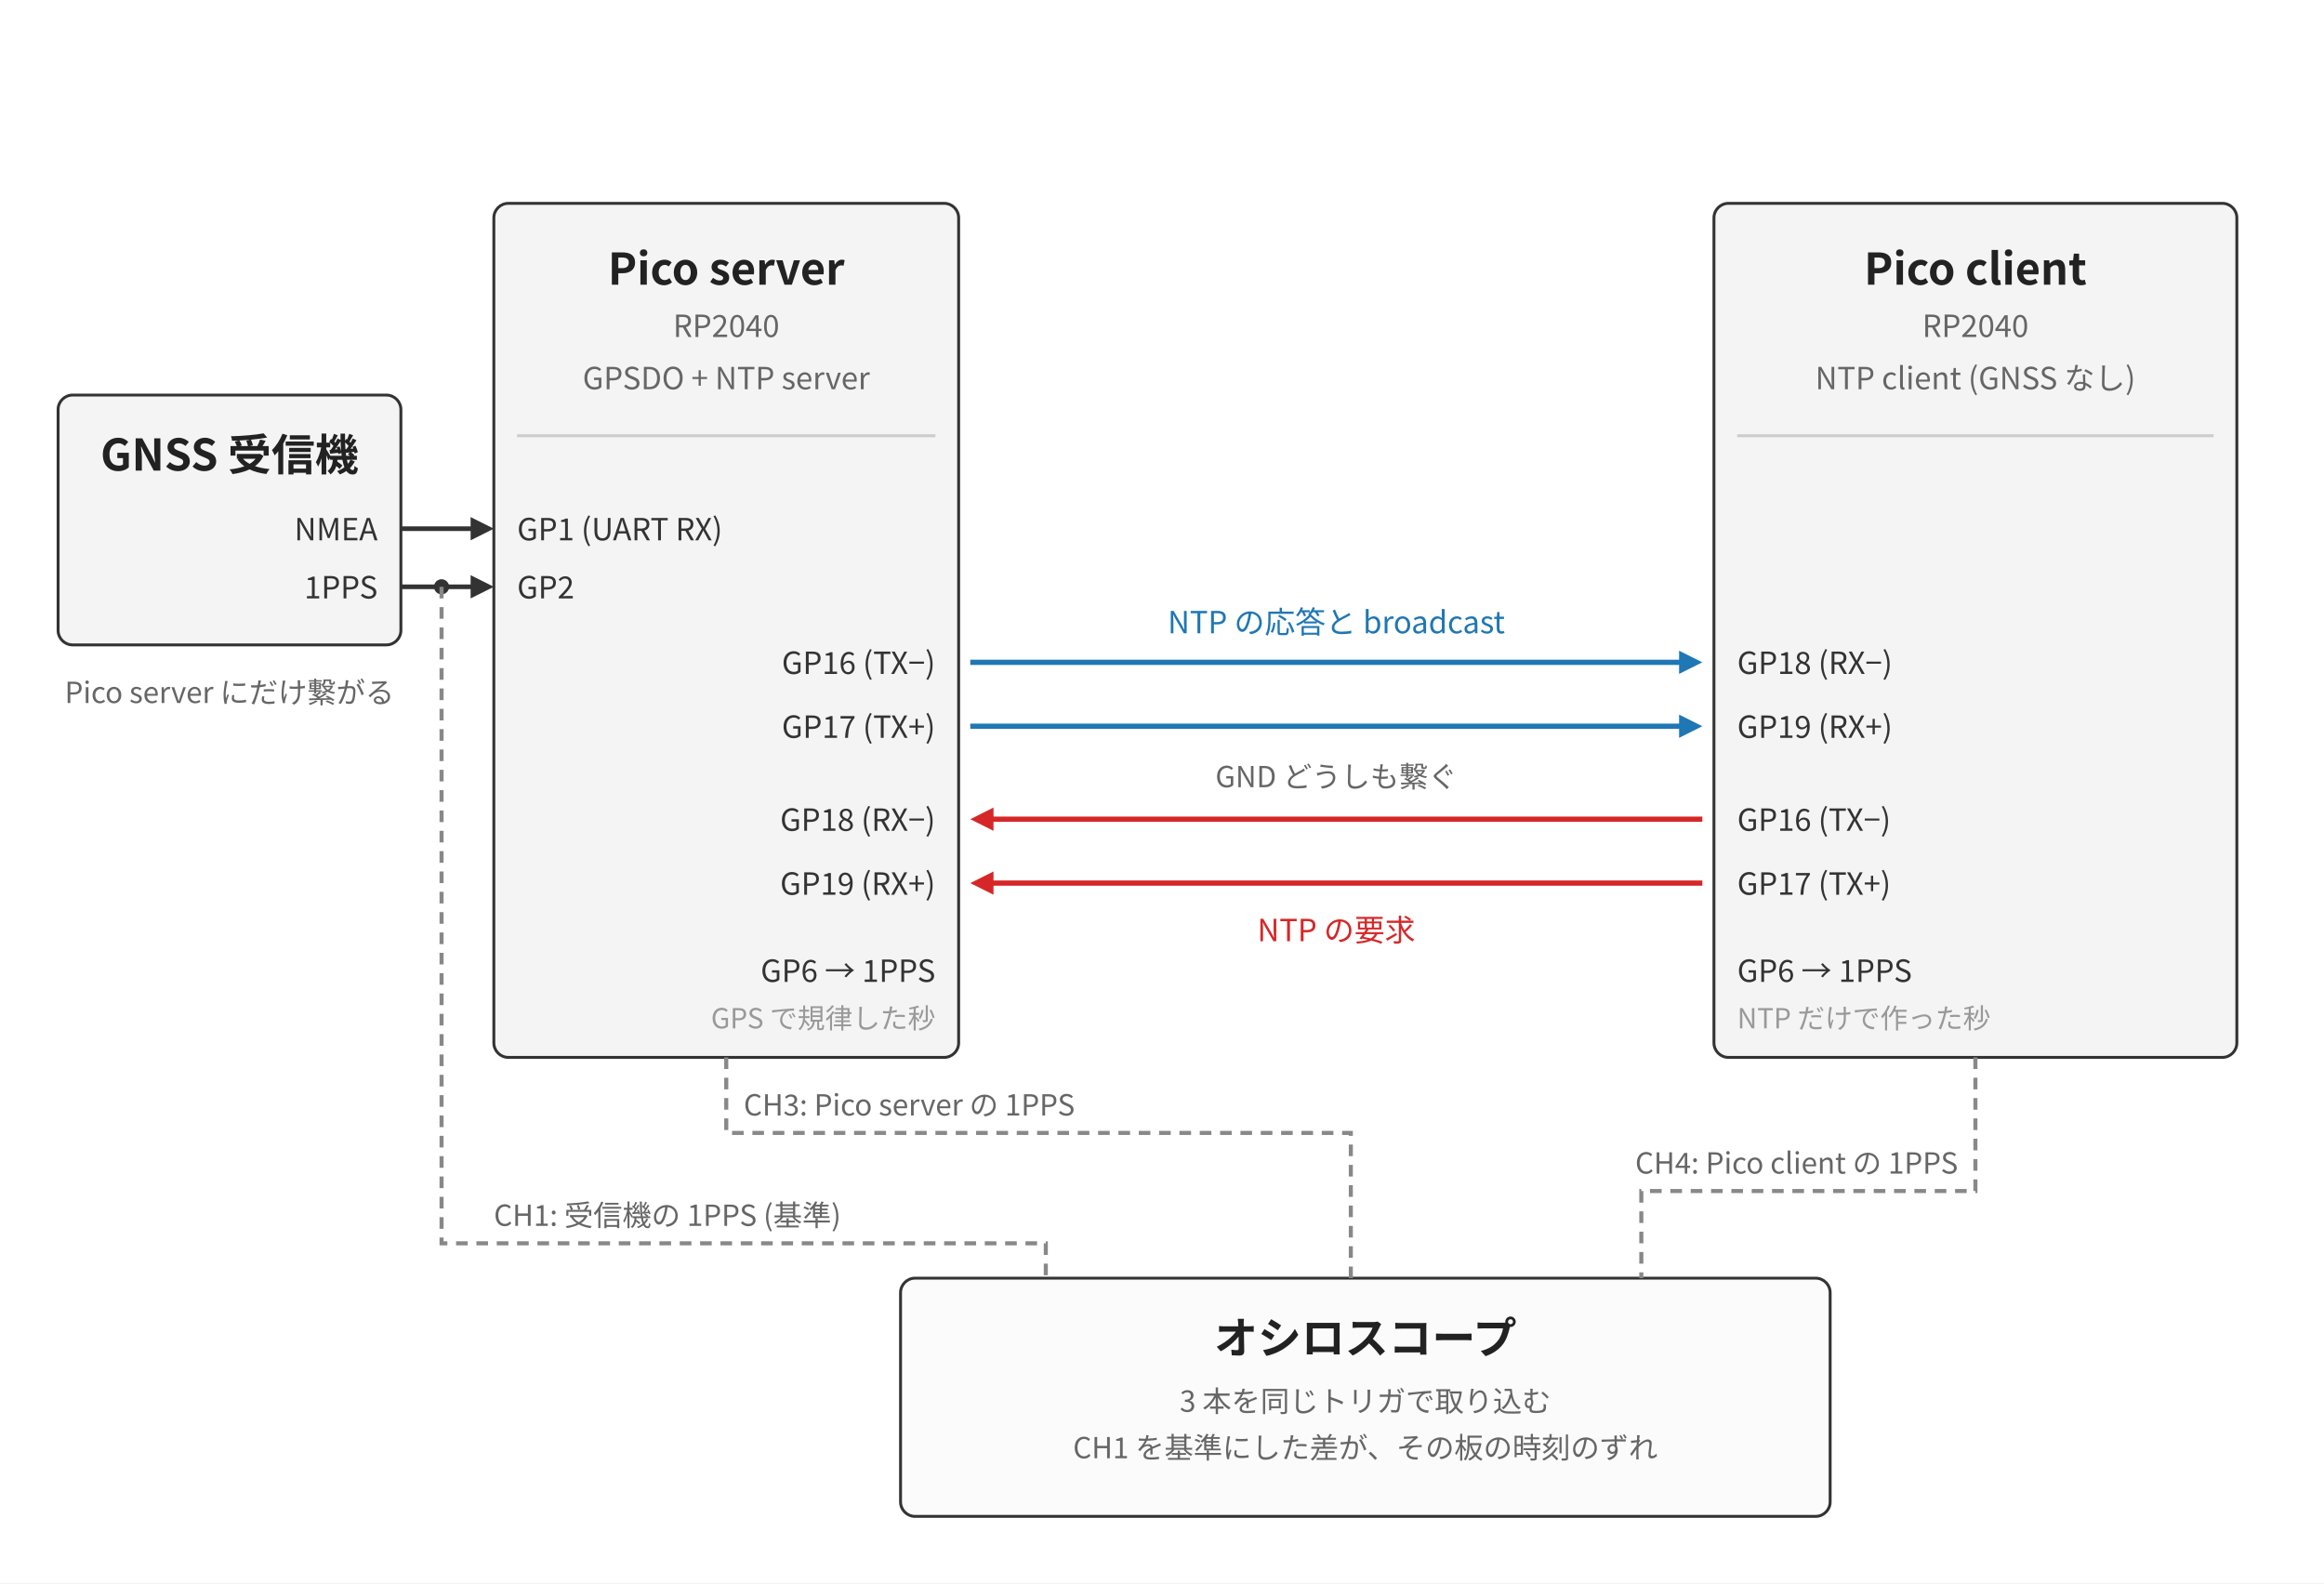
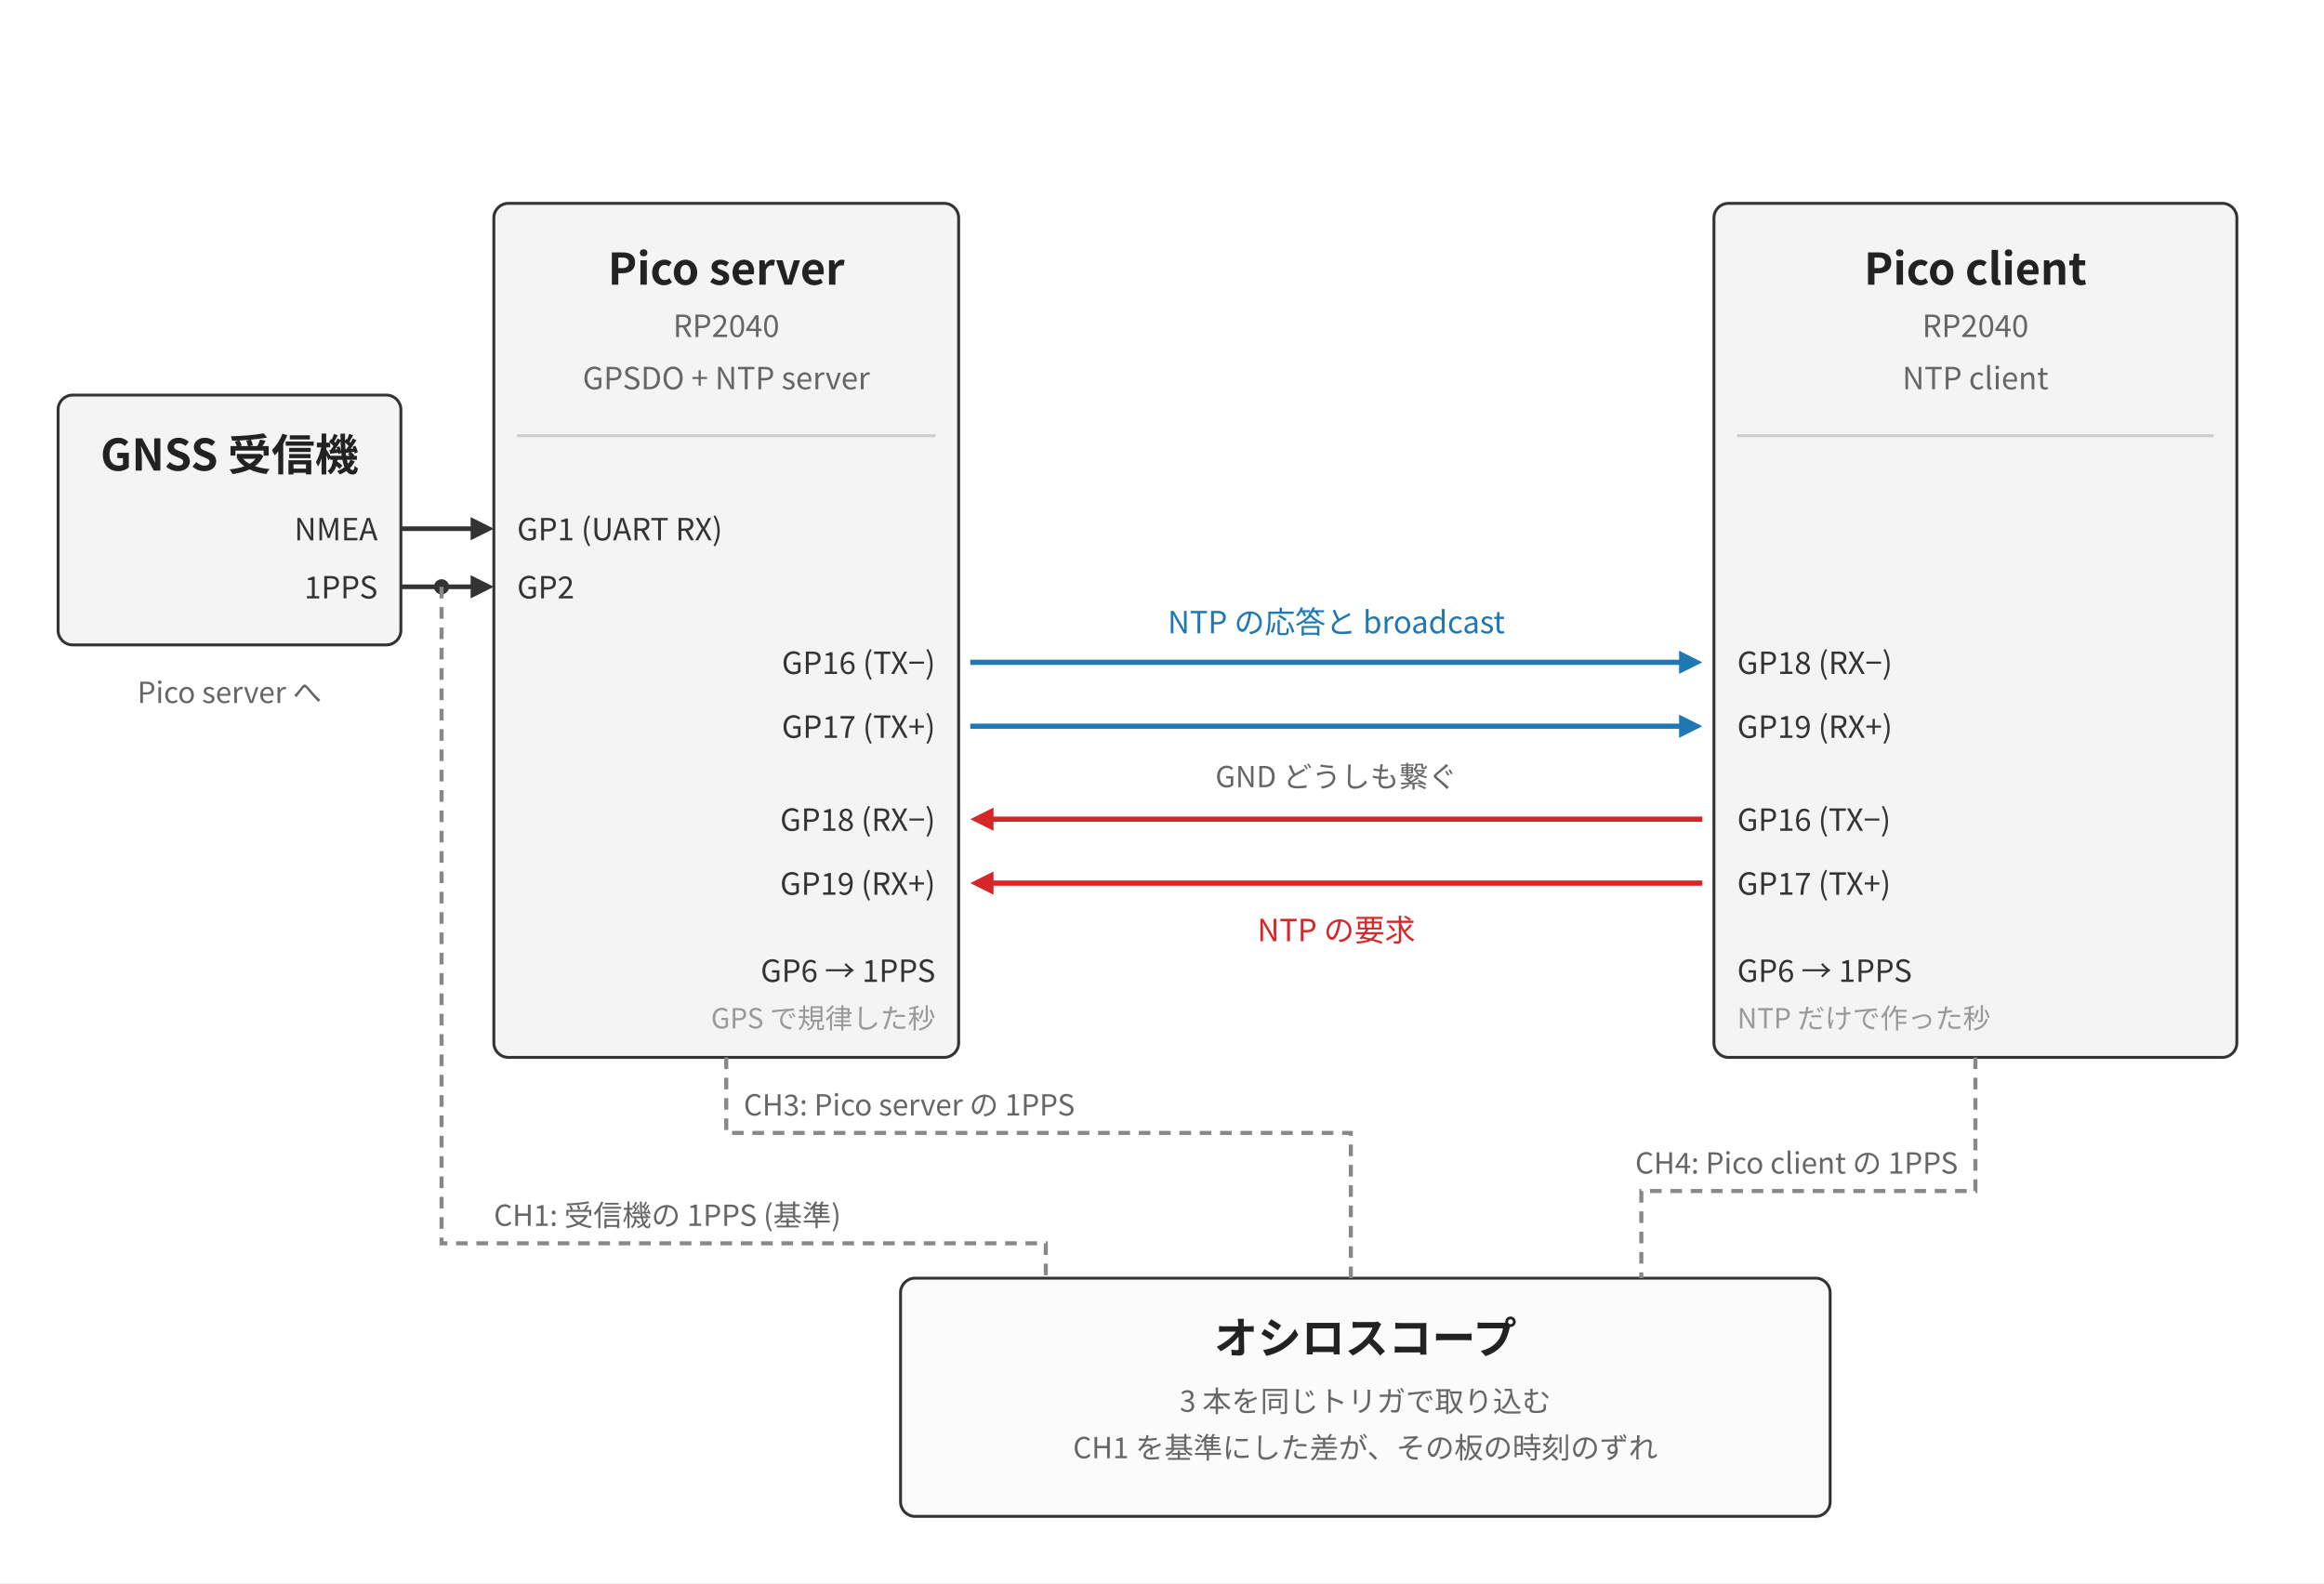
<svg xmlns="http://www.w3.org/2000/svg" viewBox="0 0 800 545" width="800" height="545" font-family="'Hiragino Sans','Noto Sans CJK JP','Noto Sans JP','Yu Gothic',Meiryo,sans-serif" role="img" aria-label="GNSS 受信機の NMEA が Pico server の GP1 へ、1PPS が GP2 へ入る。Pico server と Pico client は各方向 2 本ずつの GPIO で直結し、Pico server の GP16 が Pico client の GP18 へ、GP17 が GP19 へ、Pico client の GP16 が Pico server の GP18 へ、GP17 が GP19 へ繋がる。受信機の 1PPS と両方の GP6 をオシロの 3 チャネルで見る">
  <rect width="800" height="545" fill="#ffffff" />
  <rect x="20" y="136" width="118" height="86" rx="5" fill="#f4f4f4" stroke="#333" />
  <text x="79" y="162" font-size="15" font-weight="bold" fill="#222" text-anchor="middle">GNSS 受信機</text>
  <text x="130" y="186" font-size="10.5" fill="#333" text-anchor="end">NMEA</text>
  <text x="130" y="206" font-size="10.5" fill="#333" text-anchor="end">1PPS</text>
-   <text x="79" y="242" font-size="10" fill="#666" text-anchor="middle">Pico server にだけ繋がる</text>
+   <text x="79" y="242" font-size="10" fill="#666" text-anchor="middle">Pico server へ</text>
  <line x1="138" y1="182" x2="166" y2="182" stroke="#333" stroke-width="1.6" />
  <polygon points="170,182 162,178 162,186" fill="#333" />
  <line x1="138" y1="202" x2="166" y2="202" stroke="#333" stroke-width="1.6" />
  <polygon points="170,202 162,198 162,206" fill="#333" />
  <rect x="170" y="70" width="160" height="294" rx="5" fill="#f4f4f4" stroke="#333" />
  <text x="250" y="98" font-size="15" font-weight="bold" fill="#222" text-anchor="middle">Pico server</text>
  <text x="250" y="116" font-size="10.5" fill="#666" text-anchor="middle">RP2040</text>
  <text x="250" y="134" font-size="10.5" fill="#666" text-anchor="middle">GPSDO + NTP server</text>
  <line x1="178" y1="150" x2="322" y2="150" stroke="#ccc" stroke-width="1" />
  <text x="178" y="186" font-size="10.5" fill="#333" text-anchor="start">GP1 (UART RX)</text>
  <text x="178" y="206" font-size="10.5" fill="#333" text-anchor="start">GP2</text>
  <text x="322" y="232" font-size="10.5" fill="#333" text-anchor="end">GP16 (TX−)</text>
  <text x="322" y="254" font-size="10.5" fill="#333" text-anchor="end">GP17 (TX+)</text>
  <text x="322" y="286" font-size="10.5" fill="#333" text-anchor="end">GP18 (RX−)</text>
  <text x="322" y="308" font-size="10.5" fill="#333" text-anchor="end">GP19 (RX+)</text>
  <text x="322" y="338" font-size="10.5" fill="#333" text-anchor="end">GP6 → 1PPS</text>
  <text x="322" y="354" font-size="9.5" fill="#999" text-anchor="end">GPS で規律した秒</text>
  <rect x="590" y="70" width="180" height="294" rx="5" fill="#f4f4f4" stroke="#333" />
  <text x="680" y="98" font-size="15" font-weight="bold" fill="#222" text-anchor="middle">Pico client</text>
  <text x="680" y="116" font-size="10.5" fill="#666" text-anchor="middle">RP2040</text>
-   <text x="680" y="134" font-size="10.5" fill="#666" text-anchor="middle">NTP client (GNSS なし)</text>
+   <text x="680" y="134" font-size="10.5" fill="#666" text-anchor="middle">NTP client</text>
  <line x1="598" y1="150" x2="762" y2="150" stroke="#ccc" stroke-width="1" />
  <text x="598" y="232" font-size="10.5" fill="#333" text-anchor="start">GP18 (RX−)</text>
  <text x="598" y="254" font-size="10.5" fill="#333" text-anchor="start">GP19 (RX+)</text>
  <text x="598" y="286" font-size="10.5" fill="#333" text-anchor="start">GP16 (TX−)</text>
  <text x="598" y="308" font-size="10.5" fill="#333" text-anchor="start">GP17 (TX+)</text>
  <text x="598" y="338" font-size="10.5" fill="#333" text-anchor="start">GP6 → 1PPS</text>
  <text x="598" y="354" font-size="9.5" fill="#999" text-anchor="start">NTP だけで作った秒</text>
  <text x="460" y="218" font-size="10.5" fill="#1f77b4" text-anchor="middle">NTP の応答と broadcast</text>
  <line x1="334" y1="228" x2="582" y2="228" stroke="#1f77b4" stroke-width="1.8" />
  <polygon points="586,228 578,224 578,232" fill="#1f77b4" />
  <line x1="334" y1="250" x2="582" y2="250" stroke="#1f77b4" stroke-width="1.8" />
  <polygon points="586,250 578,246 578,254" fill="#1f77b4" />
  <text x="460" y="271" font-size="10" fill="#666" text-anchor="middle">GND どうしも繋ぐ</text>
  <line x1="338" y1="282" x2="586" y2="282" stroke="#d62728" stroke-width="1.8" />
  <polygon points="334,282 342,278 342,286" fill="#d62728" />
  <line x1="338" y1="304" x2="586" y2="304" stroke="#d62728" stroke-width="1.8" />
  <polygon points="334,304 342,300 342,308" fill="#d62728" />
  <text x="460" y="324" font-size="10.5" fill="#d62728" text-anchor="middle">NTP の要求</text>
  <rect x="310" y="440" width="320" height="82" rx="5" fill="#fbfbfb" stroke="#333" />
  <text x="470" y="466" font-size="15" font-weight="bold" fill="#222" text-anchor="middle">オシロスコープ</text>
  <text x="470" y="486" font-size="10" fill="#666" text-anchor="middle">3 本を同じトリガで取り込む</text>
  <text x="470" y="502" font-size="10" fill="#666" text-anchor="middle">CH1 を基準にした差が、その板の時刻のずれ</text>
  <circle cx="152" cy="202" r="2.6" fill="#333" />
  <path d="M152 202 L152 428 L360 428 L360 440" fill="none" stroke="#888" stroke-width="1.4" stroke-dasharray="4 3" />
  <text x="170" y="422" font-size="10" fill="#666" text-anchor="start">CH1: 受信機の 1PPS (基準)</text>
  <path d="M250 364 L250 390 L465 390 L465 440" fill="none" stroke="#888" stroke-width="1.4" stroke-dasharray="4 3" />
  <text x="256" y="384" font-size="10" fill="#666" text-anchor="start">CH3: Pico server の 1PPS</text>
  <path d="M680 364 L680 410 L565 410 L565 440" fill="none" stroke="#888" stroke-width="1.4" stroke-dasharray="4 3" />
  <text x="674" y="404" font-size="10" fill="#666" text-anchor="end">CH4: Pico client の 1PPS</text>
</svg>
